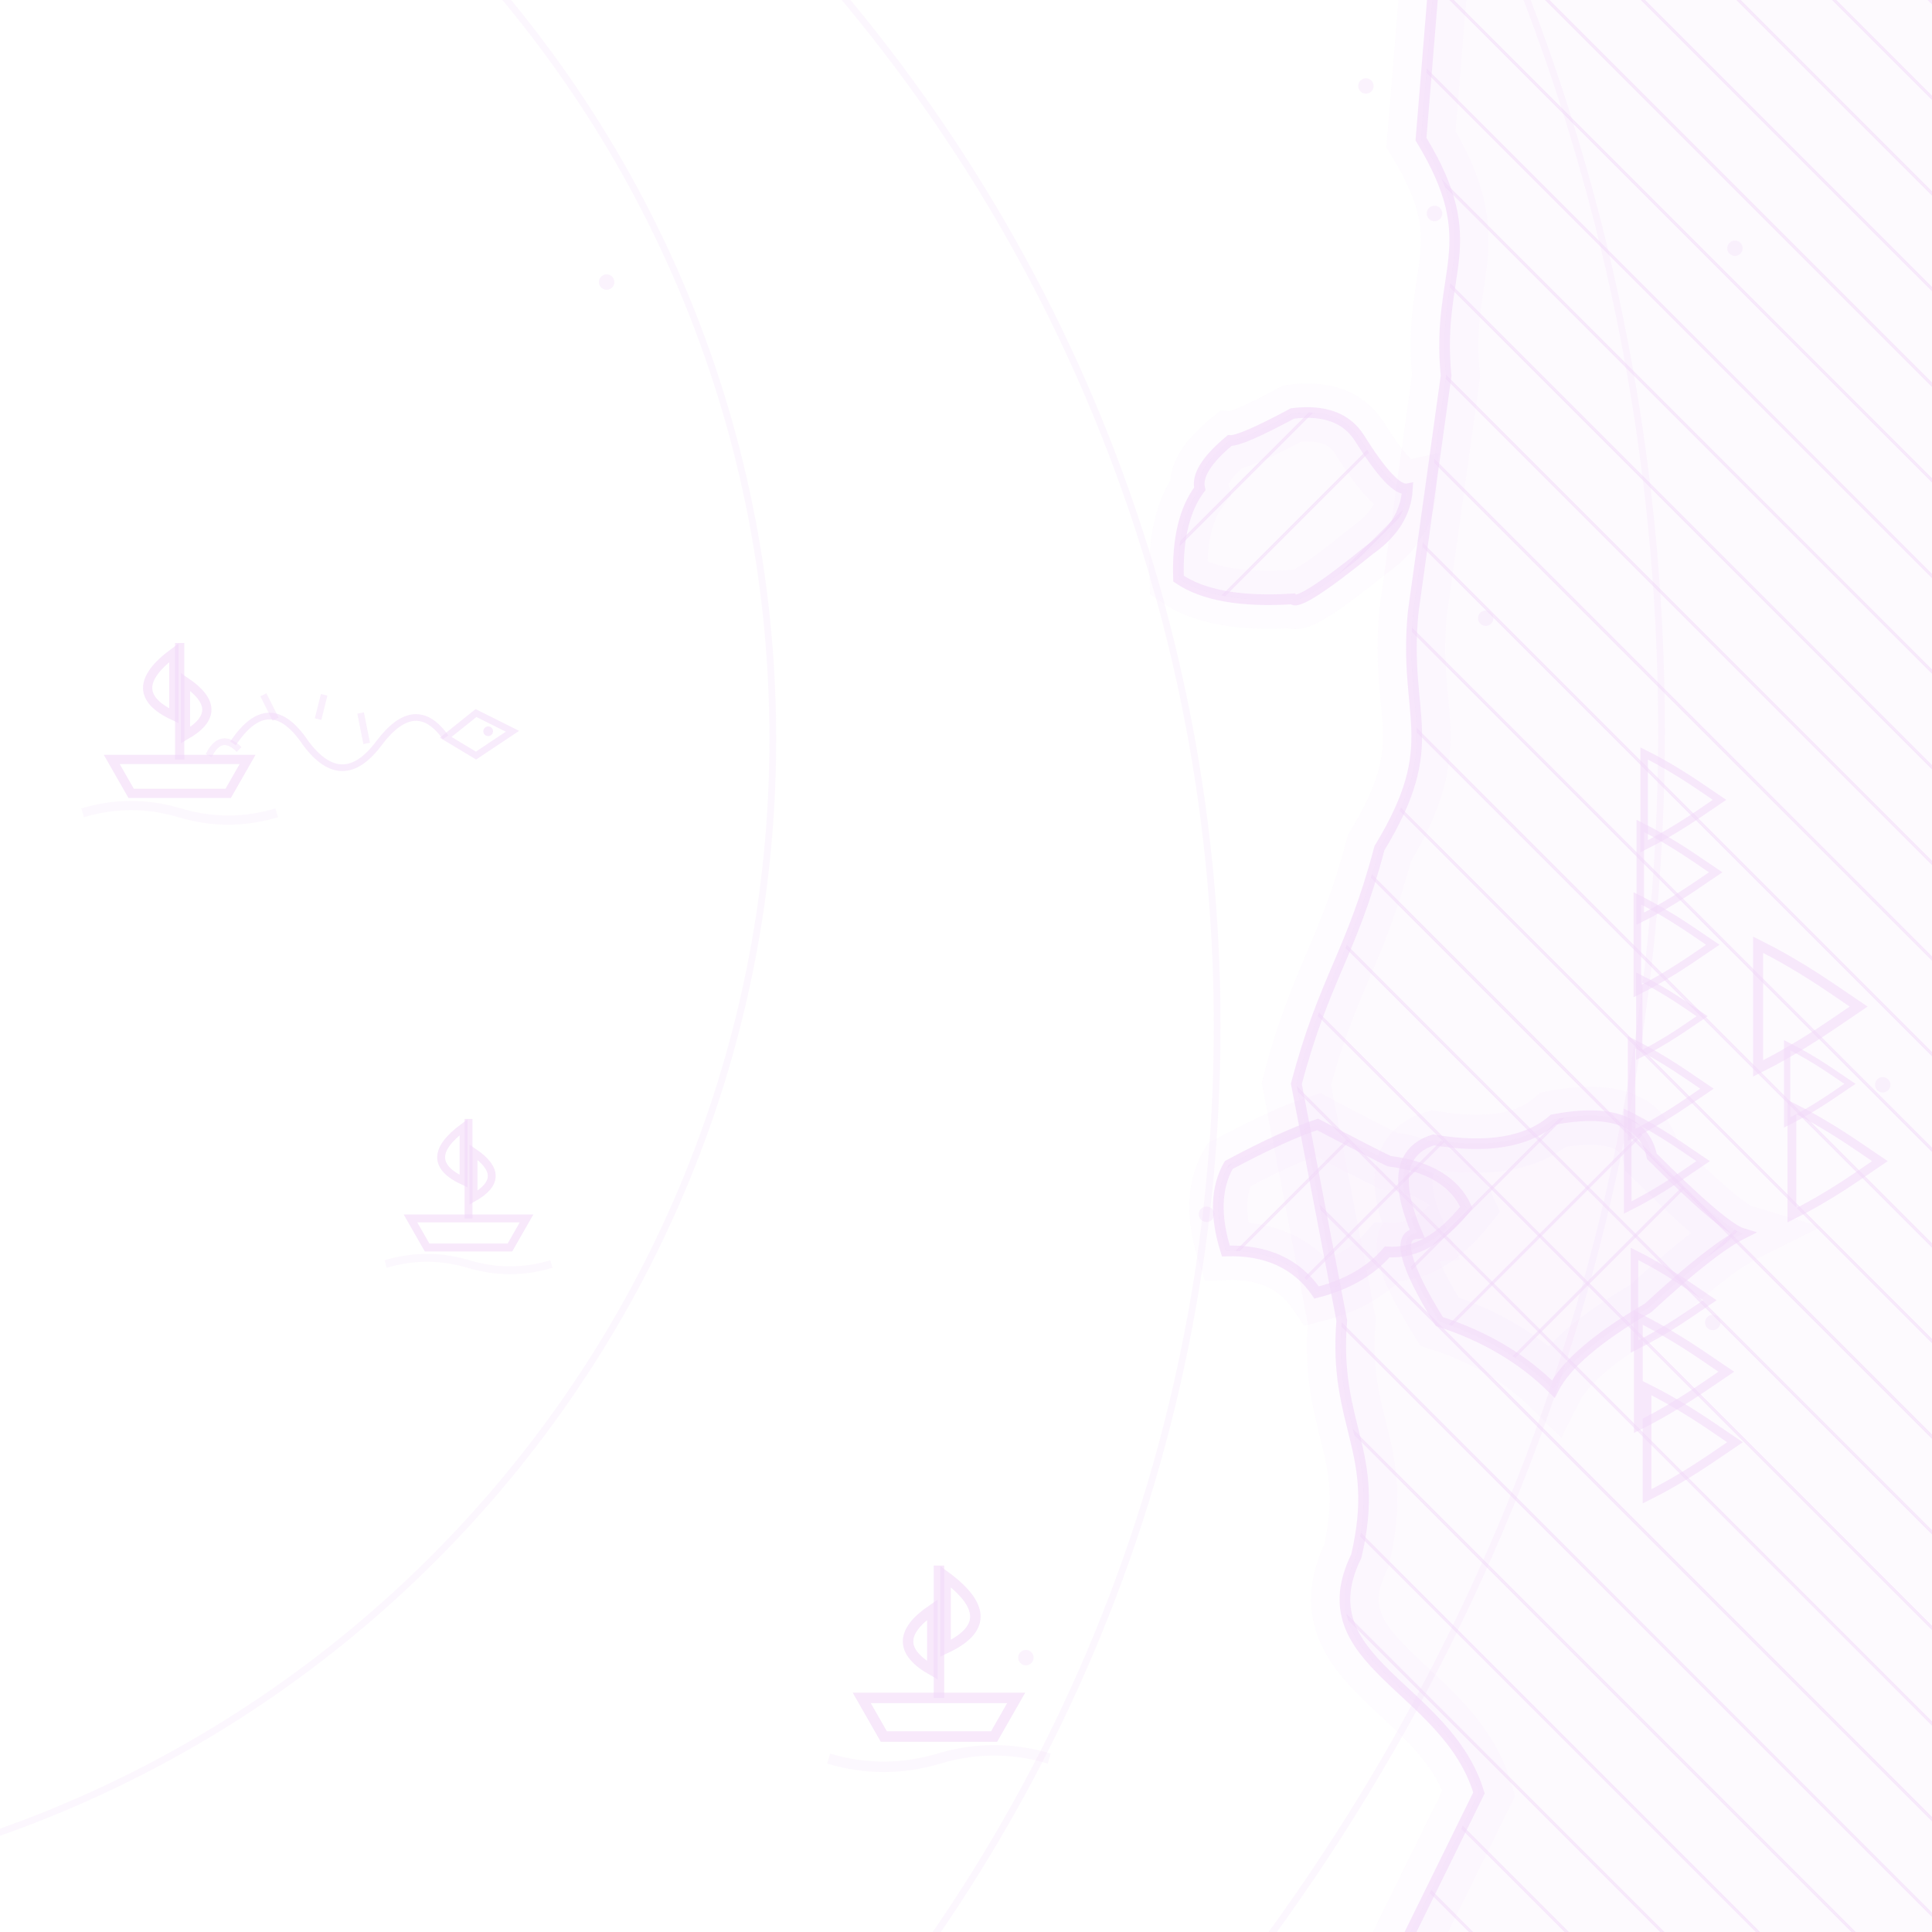
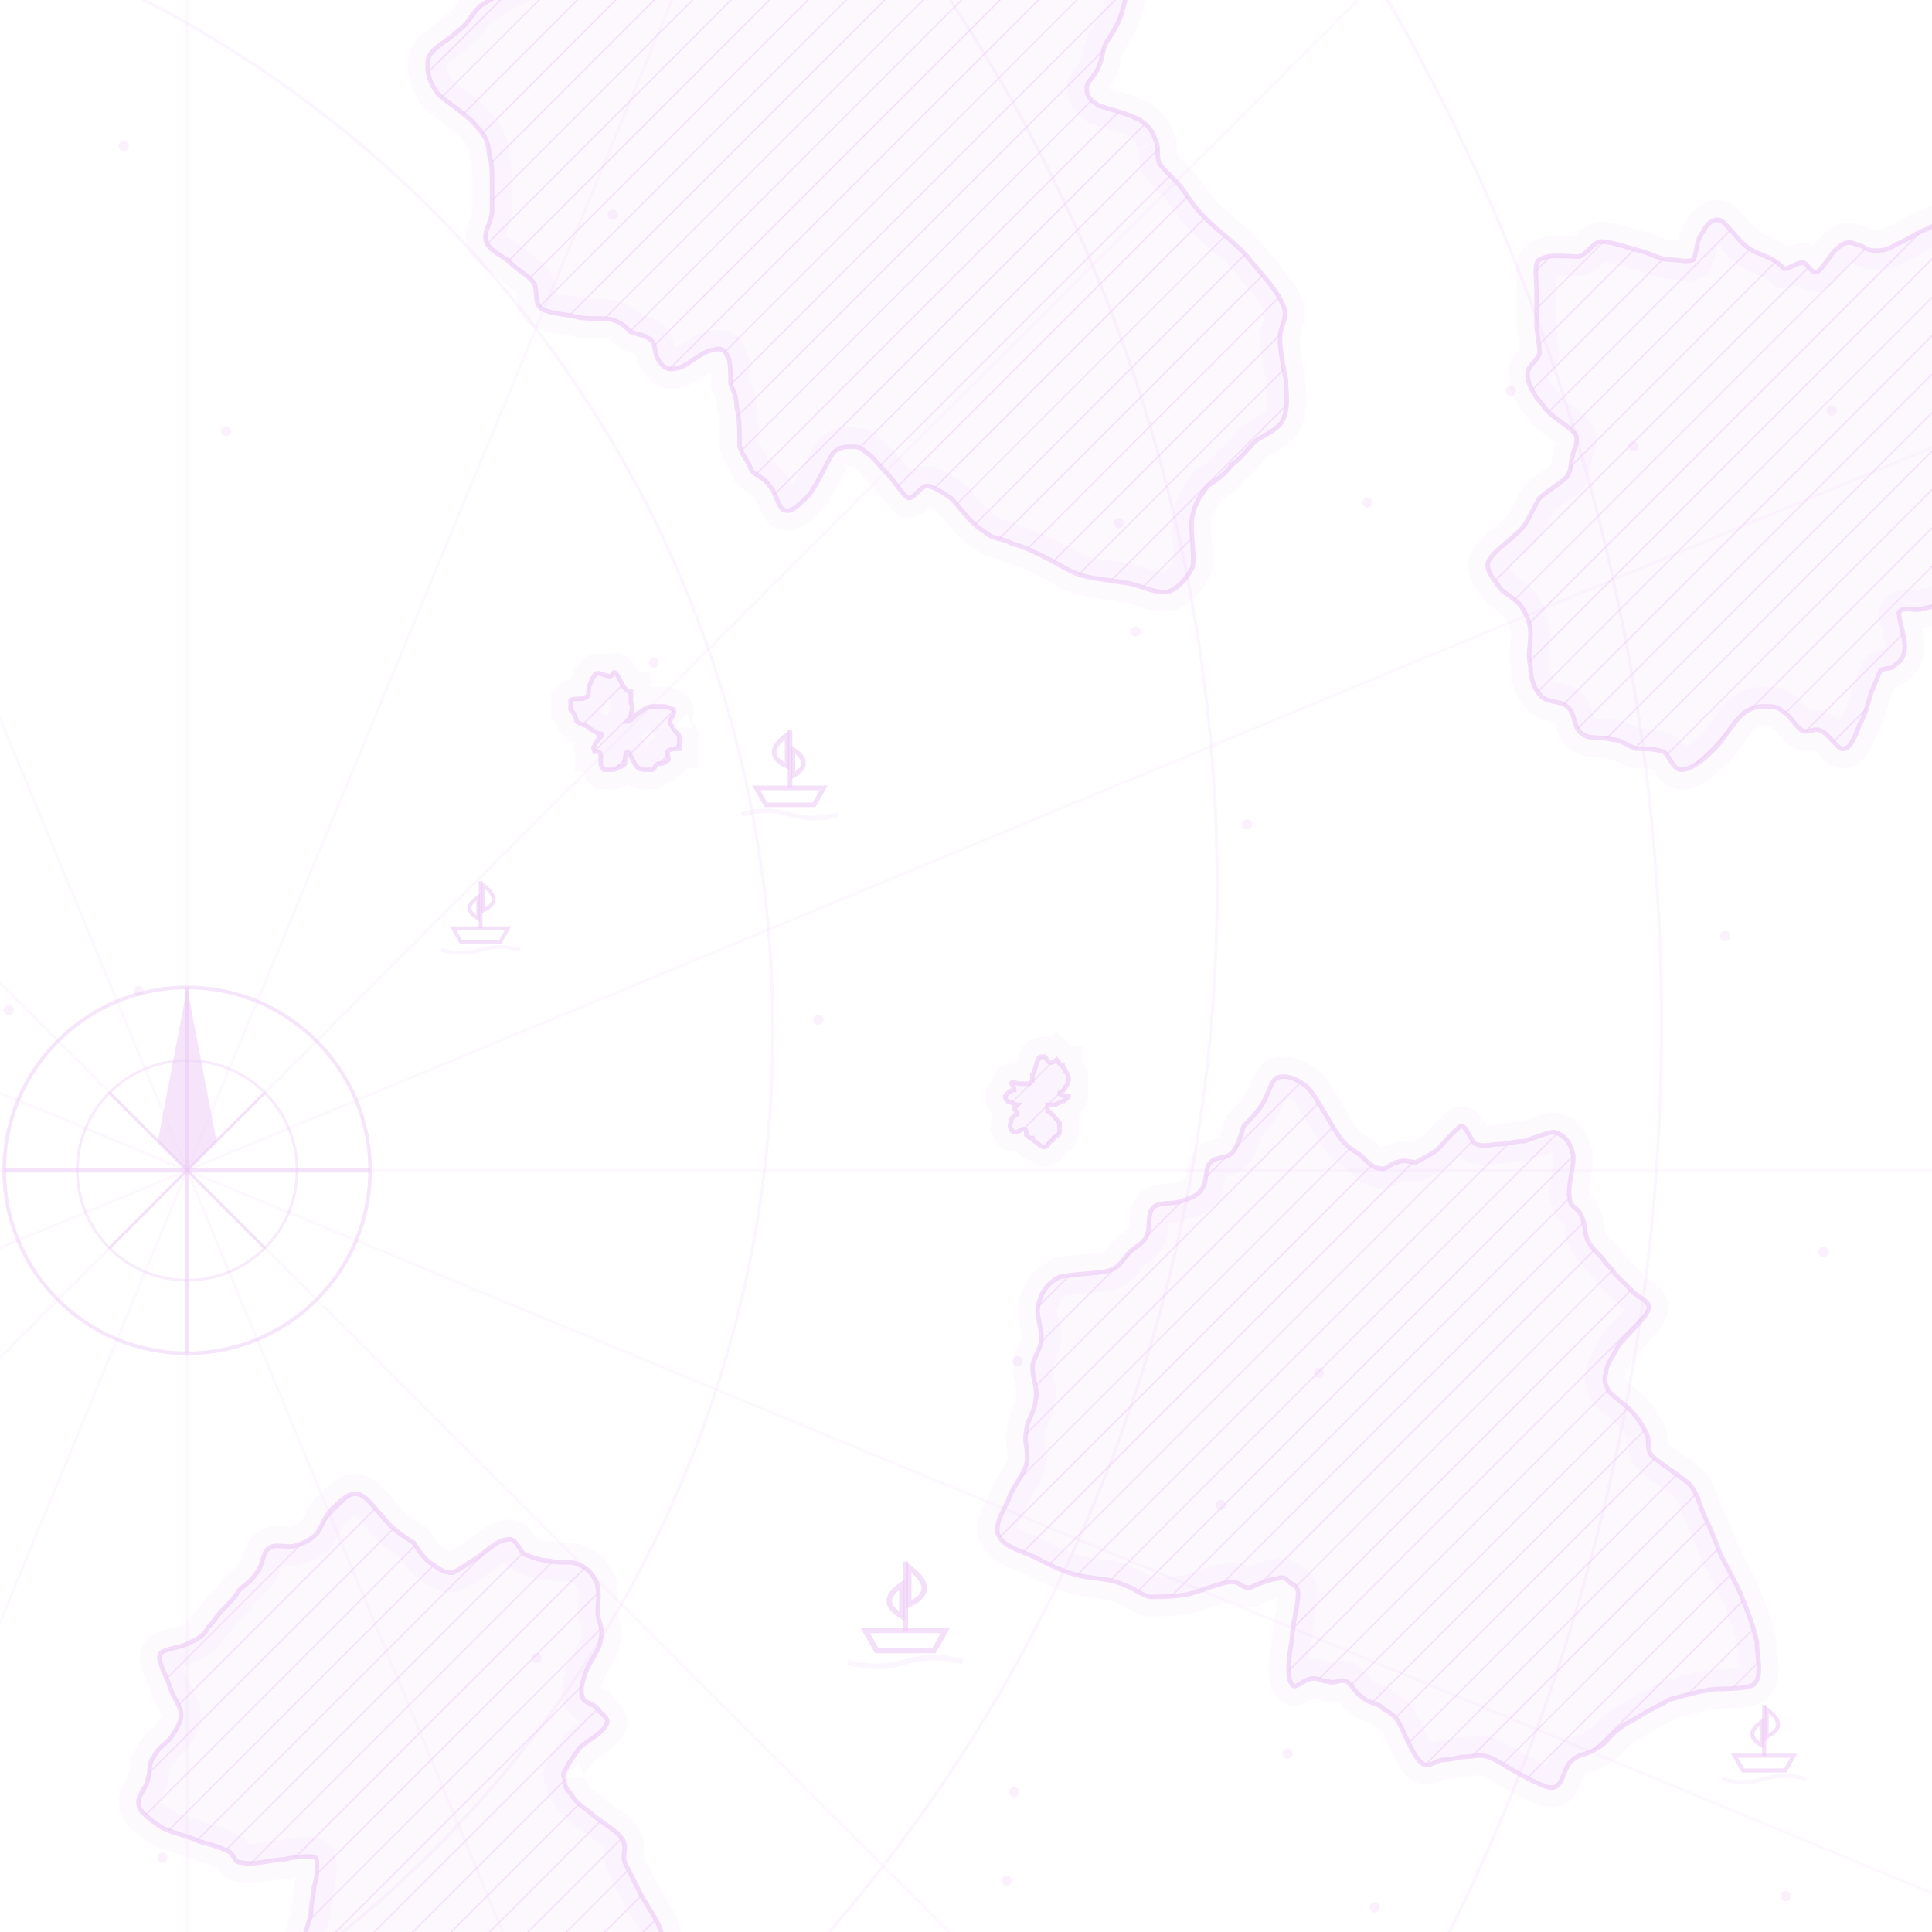
- <svg xmlns="http://www.w3.org/2000/svg" width="200" height="200" viewBox="0 0 200 200">
+ <svg xmlns="http://www.w3.org/2000/svg" width="640" height="640" viewBox="0 0 640 640">
  <defs>
-     <pattern id="h" width="7" height="7" patternUnits="userSpaceOnUse" patternTransform="rotate(45)">
-       <line x1="0" y1="0" x2="0" y2="7" stroke="#CB6CE6" stroke-opacity=".50" stroke-width=".65" />
+     <pattern id="h" width="9" height="9" patternUnits="userSpaceOnUse" patternTransform="rotate(45)">
+       <line x1="0" y1="0" x2="0" y2="9" stroke="#CB6CE6" stroke-opacity=".5" stroke-width=".9" />
    </pattern>
-     <g id="m" fill="none" stroke="#CB6CE6" stroke-opacity=".55" stroke-width="1.3">
-       <path d="M-8 5 C -5 -1 -2 -5 0 -8 C 2 -5 5 -1 8 5 Z" />
-     </g>
    <g id="s" fill="none" stroke="#CB6CE6" stroke-opacity=".58" stroke-width=".95">
      <path d="M-7 4 L7 4 L5 7.5 L-5 7.5 Z" />
      <path d="M0 4 L0 -8" />
      <path d="M0.6 -7 Q6 -3 0.6 -0.5 Z" />
      <path d="M-0.6 -4 Q-5 -1 -0.6 1.5 Z" />
      <path d="M-10 9.5 Q-5 11 0 9.5 Q5 8 10 9.5" stroke-opacity=".18" />
    </g>
-   </defs>
-   <g opacity="0.26">
-     <circle cx="-40" cy="76.5" r="120" fill="none" stroke="#CB6CE6" stroke-opacity=".20" stroke-width=".7" />
-     <circle cx="-40" cy="106.2" r="166" fill="none" stroke="#CB6CE6" stroke-opacity=".20" stroke-width=".7" />
-     <circle cx="-40" cy="75.7" r="212" fill="none" stroke="#CB6CE6" stroke-opacity=".20" stroke-width=".7" />
-     <circle cx="124.9" cy="125.7" r=".8" fill="#CB6CE6" fill-opacity=".30" />
-     <circle cx="179.6" cy="25.7" r=".8" fill="#CB6CE6" fill-opacity=".30" />
-     <circle cx="106.2" cy="171.6" r=".8" fill="#CB6CE6" fill-opacity=".30" />
-     <circle cx="141.4" cy="8.9" r=".8" fill="#CB6CE6" fill-opacity=".30" />
-     <circle cx="194.9" cy="112.3" r=".8" fill="#CB6CE6" fill-opacity=".30" />
-     <circle cx="177.3" cy="136.9" r=".8" fill="#CB6CE6" fill-opacity=".30" />
-     <circle cx="153.8" cy="64" r=".8" fill="#CB6CE6" fill-opacity=".30" />
-     <circle cx="148.5" cy="22.1" r=".8" fill="#CB6CE6" fill-opacity=".30" />
-     <circle cx="62.8" cy="29.2" r=".8" fill="#CB6CE6" fill-opacity=".30" />
-     <path d="M-10 -10 L210 -10 L210 58.9 L185.6 46.9 C174.6 50.2, 172.1 65, 161.1 59.6 C150.1 57, 147.7 62, 136.7 61.1 L112.2 65.8 C101.2 62.9, 98.8 60.1, 87.8 57.2 C76.8 50.5, 74.3 54.8, 63.3 53.7 L38.9 50.3 C27.9 51.4, 25.4 46.2, 14.4 52.9 L-10 50.9 Z" transform="rotate(90 100 100)" fill="none" stroke="#CB6CE6" stroke-opacity=".10" stroke-width="7" />
-     <path d="M180.4 127.7 Q177.2 129.3, 170.6 135.4 Q162.7 140, 160.8 143.8 Q156.1 139.1, 149 136.8 Q143.5 127.9, 146.7 127.7 Q143.2 119.6, 148.4 118 Q156.8 119.4, 160.8 115.9 Q169.8 114.2, 171 119.7 Q178.4 127.1, 180.4 127.7 Z" fill="none" stroke="#CB6CE6" stroke-opacity=".10" stroke-width="6" />
-     <path d="M145.7 50.6 Q145.5 54.3, 141.8 56.9 Q134.4 62.9, 133.8 62 Q125.8 62.5, 122 59.9 Q121.8 53.8, 124.2 50.6 Q123.7 48.6, 127.3 45.6 Q128.4 45.7, 133.8 42.8 Q138.7 42.2, 140.7 45.3 Q144.2 50.9, 145.7 50.6 Z" fill="none" stroke="#CB6CE6" stroke-opacity=".10" stroke-width="6" />
-     <path d="M151.8 125 Q147.9 129.9, 143.6 129.6 Q141 132.6, 136.3 133.8 Q133.2 129.3, 126.9 129.5 Q125.2 124.1, 127.2 120.6 Q133 117.5, 136.4 116.4 Q142.3 119.5, 143.8 120.2 Q150 121, 151.8 125 Z" fill="none" stroke="#CB6CE6" stroke-opacity=".10" stroke-width="6" />
-     <path d="M-10 -10 L210 -10 L210 58.9 L185.6 46.9 C174.6 50.2, 172.1 65, 161.1 59.6 C150.1 57, 147.7 62, 136.7 61.1 L112.2 65.8 C101.2 62.9, 98.8 60.1, 87.8 57.2 C76.8 50.5, 74.3 54.8, 63.3 53.7 L38.9 50.3 C27.9 51.4, 25.4 46.2, 14.4 52.9 L-10 50.9 Z" transform="rotate(90 100 100)" fill="#CB6CE6" fill-opacity=".13" />
-     <path d="M180.4 127.7 Q177.2 129.3, 170.6 135.4 Q162.7 140, 160.8 143.8 Q156.1 139.1, 149 136.8 Q143.5 127.9, 146.7 127.7 Q143.2 119.6, 148.4 118 Q156.8 119.4, 160.8 115.9 Q169.8 114.2, 171 119.7 Q178.4 127.1, 180.4 127.7 Z" fill="#CB6CE6" fill-opacity=".13" />
-     <path d="M145.7 50.6 Q145.5 54.3, 141.8 56.9 Q134.4 62.9, 133.8 62 Q125.8 62.5, 122 59.9 Q121.8 53.8, 124.2 50.6 Q123.7 48.6, 127.3 45.6 Q128.4 45.7, 133.8 42.8 Q138.7 42.2, 140.7 45.3 Q144.2 50.9, 145.7 50.6 Z" fill="#CB6CE6" fill-opacity=".13" />
-     <path d="M151.8 125 Q147.9 129.9, 143.6 129.6 Q141 132.6, 136.3 133.8 Q133.2 129.3, 126.9 129.5 Q125.2 124.1, 127.2 120.6 Q133 117.5, 136.4 116.4 Q142.3 119.5, 143.8 120.2 Q150 121, 151.8 125 Z" fill="#CB6CE6" fill-opacity=".13" />
-     <path d="M-10 -10 L210 -10 L210 58.9 L185.6 46.9 C174.6 50.2, 172.1 65, 161.1 59.6 C150.1 57, 147.7 62, 136.7 61.1 L112.2 65.8 C101.2 62.9, 98.8 60.1, 87.8 57.2 C76.8 50.5, 74.3 54.8, 63.3 53.7 L38.9 50.3 C27.9 51.4, 25.4 46.2, 14.4 52.9 L-10 50.9 Z" transform="rotate(90 100 100)" fill="url(#h)" stroke="#CB6CE6" stroke-opacity=".62" stroke-width="1.1" />
-     <path d="M180.4 127.7 Q177.2 129.3, 170.6 135.4 Q162.7 140, 160.8 143.8 Q156.1 139.1, 149 136.8 Q143.5 127.9, 146.7 127.7 Q143.2 119.6, 148.4 118 Q156.8 119.4, 160.8 115.9 Q169.8 114.2, 171 119.7 Q178.4 127.1, 180.4 127.7 Z" fill="url(#h)" stroke="#CB6CE6" stroke-opacity=".62" stroke-width="1.1" />
-     <path d="M145.7 50.6 Q145.5 54.3, 141.8 56.9 Q134.4 62.9, 133.8 62 Q125.8 62.5, 122 59.9 Q121.8 53.8, 124.2 50.6 Q123.7 48.6, 127.3 45.6 Q128.4 45.7, 133.8 42.8 Q138.7 42.2, 140.7 45.3 Q144.2 50.9, 145.7 50.6 Z" fill="url(#h)" stroke="#CB6CE6" stroke-opacity=".62" stroke-width="1.1" />
-     <path d="M151.8 125 Q147.9 129.9, 143.6 129.6 Q141 132.6, 136.3 133.8 Q133.2 129.3, 126.9 129.5 Q125.2 124.1, 127.2 120.6 Q133 117.5, 136.4 116.4 Q142.3 119.5, 143.8 120.2 Q150 121, 151.8 125 Z" fill="url(#h)" stroke="#CB6CE6" stroke-opacity=".62" stroke-width="1.1" />
-     <use href="#m" transform="rotate(90 100 100) translate(82.8 26.8) scale(0.6)" />
-     <use href="#m" transform="rotate(90 100 100) translate(90.3 27.2) scale(0.6)" />
-     <use href="#m" transform="rotate(90 100 100) translate(97.8 27.5) scale(0.6)" />
-     <use href="#m" transform="rotate(90 100 100) translate(105.2 27.8) scale(0.5)" />
-     <use href="#m" transform="rotate(90 100 100) translate(112.7 28.1) scale(0.6)" />
-     <use href="#m" transform="rotate(90 100 100) translate(120.2 28.5) scale(0.6)" />
-     <use href="#m" transform="rotate(90 100 100) translate(134.6 27.8) scale(0.6)" />
-     <use href="#m" transform="rotate(90 100 100) translate(142 26.9) scale(0.7)" />
-     <use href="#m" transform="rotate(90 100 100) translate(149.3 26) scale(0.7)" />
-     <use href="#m" transform="rotate(90 100 100) translate(104.2 14) scale(0.8)" />
-     <use href="#m" transform="rotate(90 100 100) translate(112.2 12.5) scale(0.5)" />
-     <use href="#m" transform="rotate(90 100 100) translate(120.2 11) scale(0.7)" />
-     <use href="#s" transform="translate(18.6 74.6) scale(-1.004418 1.004418)" />
-     <use href="#s" transform="translate(97.2 171.2) scale(1.141886 1.141886)" />
-     <use href="#s" transform="translate(48.5 122.7) scale(-0.8582135 0.8582135)" />
-     <g transform="translate(36.7 75.7) scale(0.6288971 0.6288971)" fill="none" stroke="#CB6CE6" stroke-opacity=".5" stroke-width="1.1">
+     <g id="w" fill="none" stroke="#CB6CE6" stroke-opacity=".5" stroke-width="1.1">
      <path d="M-20 2 Q-14 -7 -8 2 Q-2 10 4 2 Q10 -6 15 1" />
      <path d="M15 1 L20 -3 L26 0 L20 4 Z" />
      <path d="M-13 -2 l-2 -4 M-6 -2 l1 -4 M2 2 l-1 -5" stroke-opacity=".4" />
      <path d="M-24 4 Q-22 0 -19 3" stroke-opacity=".4" />
-       <circle cx="22" cy="0" r=".8" fill="#CB6CE6" fill-opacity=".5" stroke="none" />
    </g>
+     <path id="L0" d="M383 47 C384 49 383 51 384 54 C386 57 389 59 392 63 C394 66 396 69 400 73 C403 76 410 81 414 86 C418 91 423 96 425 101 C427 105 424 108 424 112 C424 116 425 121 426 126 C426 130 427 135 425 139 C424 142 419 144 416 146 C413 149 411 152 408 154 C406 157 403 159 400 161 C398 164 396 166 395 171 C394 175 396 184 395 188 C393 192 390 195 387 196 C383 197 376 193 372 193 C367 192 364 192 360 191 C355 190 351 187 347 185 C343 183 339 181 335 180 C332 178 329 179 326 176 C322 174 318 168 315 165 C312 163 309 161 307 161 C305 161 303 165 301 165 C299 164 296 159 294 157 C291 154 289 151 287 150 C285 148 284 148 282 148 C280 148 278 148 276 150 C274 153 271 160 268 164 C265 167 262 170 260 169 C258 169 257 163 255 161 C253 158 251 158 249 156 C248 153 246 151 245 148 C245 144 245 138 244 135 C244 131 243 130 242 127 C242 124 242 119 241 118 C240 116 239 115 236 116 C233 116 227 122 224 122 C221 123 219 121 218 119 C217 118 217 114 216 113 C214 111 212 111 209 110 C207 108 206 107 203 106 C200 105 195 106 191 105 C187 104 182 104 179 102 C177 100 178 96 177 94 C175 91 172 90 169 87 C167 85 162 83 161 80 C160 77 163 73 163 70 C163 67 163 64 163 60 C163 57 163 54 162 51 C162 48 161 45 158 42 C155 38 148 34 145 31 C142 27 141 23 142 19 C143 16 149 13 152 10 C155 8 156 5 159 2 C162 0 166 -2 169 -4 C173 -6 177 -7 180 -9 C183 -10 184 -13 187 -14 C191 -15 196 -15 199 -16 C201 -17 202 -19 203 -22 C203 -25 200 -31 201 -34 C201 -37 204 -37 206 -39 C208 -41 211 -41 213 -43 C214 -45 214 -49 215 -52 C216 -55 217 -58 217 -63 C217 -68 215 -77 215 -83 C215 -89 216 -96 218 -99 C219 -102 224 -100 227 -102 C229 -103 232 -106 234 -107 C237 -109 240 -110 243 -110 C247 -109 251 -105 254 -103 C258 -101 261 -101 264 -99 C267 -97 270 -94 272 -93 C275 -92 278 -91 280 -93 C283 -95 285 -103 288 -104 C291 -106 294 -104 296 -102 C299 -100 301 -94 303 -90 C306 -87 308 -86 310 -83 C312 -81 313 -77 315 -74 C317 -72 319 -71 321 -70 C323 -68 326 -69 327 -66 C329 -63 329 -57 330 -54 C331 -51 332 -49 334 -48 C336 -47 339 -49 341 -47 C342 -45 341 -39 342 -36 C342 -33 342 -30 343 -27 C344 -25 345 -23 346 -22 C348 -21 349 -20 352 -20 C355 -20 363 -24 366 -24 C370 -25 374 -24 375 -22 C376 -19 373 -14 373 -11 C373 -8 374 -6 373 -3 C373 0 372 3 371 6 C370 9 367 13 366 15 C365 18 365 20 364 22 C363 25 360 27 360 29 C360 32 361 33 364 35 C367 36 375 38 378 40 C381 42 382 44 383 47" />
+     <path id="L1" d="M187 589 C187 591 187 592 189 594 C190 596 192 598 195 600 C198 603 204 606 206 609 C208 612 206 614 207 617 C208 619 210 623 212 627 C214 631 218 636 219 640 C220 644 221 649 220 652 C218 654 213 654 210 656 C207 657 205 660 202 661 C199 662 195 662 192 663 C190 664 187 665 185 667 C184 670 183 675 181 678 C180 682 178 688 176 689 C173 691 168 688 165 688 C162 687 159 688 155 688 C152 689 149 690 146 690 C143 690 140 689 137 688 C134 686 131 682 128 681 C126 679 123 679 121 676 C118 673 117 667 116 664 C114 660 113 658 111 656 C109 654 106 655 104 654 C102 653 100 653 100 649 C99 646 102 638 103 634 C103 630 104 628 104 625 C105 622 105 620 105 618 C105 616 105 615 103 615 C101 615 98 615 94 616 C90 616 84 618 80 617 C77 617 78 614 75 613 C73 612 70 611 66 610 C62 608 56 607 53 605 C50 603 46 600 46 598 C45 595 49 592 49 589 C50 587 49 584 51 582 C52 579 56 577 57 575 C59 572 60 570 60 568 C60 565 57 562 56 558 C55 555 52 550 53 548 C54 546 60 546 63 544 C66 543 68 541 69 539 C71 537 72 535 74 533 C76 531 78 529 79 527 C81 525 83 524 85 521 C87 519 87 514 89 513 C91 511 95 513 98 512 C101 511 103 510 105 508 C107 505 108 501 111 499 C113 497 116 494 119 495 C122 496 126 502 129 505 C132 508 134 509 137 511 C139 514 141 517 143 518 C146 520 147 521 150 521 C152 520 155 518 158 516 C161 514 165 510 168 510 C171 509 172 514 174 515 C177 516 179 517 182 517 C185 518 189 517 191 518 C194 519 196 521 197 523 C199 526 198 531 198 534 C198 537 200 539 199 543 C199 546 195 551 194 554 C193 557 192 560 193 562 C193 564 196 564 198 566 C199 568 202 569 201 571 C200 574 194 577 192 579 C190 582 189 583 188 585 C187 587 186 588 187 589" />
+     <path id="L2" d="M545 474 C547 477 545 479 547 482 C550 485 557 489 560 492 C563 496 563 499 565 503 C567 507 568 510 570 515 C572 519 575 524 577 529 C579 534 581 539 582 544 C582 549 584 555 581 558 C578 560 569 559 565 560 C560 561 557 562 553 563 C550 565 547 566 544 568 C541 570 538 571 536 573 C533 575 532 578 529 579 C527 581 523 581 521 583 C518 585 518 591 515 592 C513 593 508 590 504 588 C500 586 496 583 493 582 C490 581 488 582 485 582 C483 582 481 583 478 583 C476 583 473 586 471 584 C468 582 465 573 463 570 C461 567 459 567 457 565 C455 564 453 564 451 562 C449 561 448 558 446 557 C444 556 442 558 440 557 C438 557 437 556 435 556 C432 556 429 560 428 558 C426 556 427 548 428 543 C428 538 430 532 430 528 C430 525 428 525 427 524 C426 523 425 522 423 523 C421 523 416 525 414 526 C411 526 411 524 408 524 C405 524 398 527 394 528 C389 529 384 529 381 529 C377 528 376 526 372 525 C369 523 362 523 358 522 C353 521 349 519 345 517 C340 514 333 513 331 509 C329 506 332 501 334 497 C335 493 339 489 340 485 C341 481 339 478 340 474 C340 471 343 467 343 464 C344 460 342 457 342 453 C342 450 345 447 345 443 C345 440 343 435 344 432 C345 428 347 425 351 423 C355 422 363 422 367 421 C371 420 372 417 374 415 C376 413 379 412 380 409 C381 407 380 402 382 400 C384 398 388 399 391 398 C394 397 397 396 398 394 C400 392 399 387 401 385 C403 383 406 384 408 382 C410 380 411 376 412 373 C414 371 416 369 418 366 C420 363 421 358 423 357 C426 356 429 357 433 360 C436 363 441 373 444 377 C447 381 449 381 451 383 C453 385 455 387 457 387 C459 388 461 385 463 385 C465 384 467 385 469 385 C471 384 473 383 476 381 C478 379 482 374 484 373 C486 373 487 378 489 379 C492 380 494 379 497 379 C499 379 502 378 505 378 C508 377 513 375 515 375 C518 376 520 378 521 382 C522 385 519 393 520 397 C520 400 523 400 524 403 C525 405 525 409 526 411 C527 413 529 415 531 417 C532 419 534 420 535 422 C537 424 539 426 541 428 C543 430 547 431 546 434 C545 437 538 443 536 446 C534 450 532 452 532 455 C531 457 532 459 533 461 C535 463 538 465 540 467 C542 469 544 472 545 474" />
+     <path id="L3" d="M721 158 C719 161 721 165 719 169 C718 172 713 175 709 178 C705 180 701 183 697 185 C694 187 691 189 689 192 C687 194 688 198 687 200 C686 203 685 206 681 206 C677 207 668 205 663 204 C658 204 656 204 652 204 C648 203 643 201 641 201 C638 201 637 202 635 202 C633 202 630 201 629 203 C629 205 631 211 631 214 C631 217 630 219 628 220 C627 222 625 221 623 222 C622 224 621 227 620 229 C619 232 618 237 616 240 C615 243 613 248 611 248 C609 249 606 243 603 242 C601 241 599 243 597 242 C595 241 593 237 591 236 C589 234 587 234 585 234 C583 234 581 234 578 236 C575 238 571 245 568 248 C564 252 560 255 557 255 C554 255 553 250 551 249 C548 248 545 248 542 248 C539 247 537 245 534 245 C531 244 526 245 524 243 C521 241 522 236 519 234 C517 232 512 233 510 230 C508 228 507 224 507 221 C506 217 507 213 507 210 C507 207 506 204 504 201 C503 199 499 197 497 195 C495 192 492 189 493 186 C495 182 502 178 505 174 C507 171 508 168 510 165 C512 163 517 160 519 158 C521 155 520 153 521 151 C521 149 523 147 522 144 C520 141 513 138 511 134 C508 131 506 127 506 124 C506 121 509 120 510 117 C510 114 509 110 509 107 C509 103 509 100 509 96 C509 92 508 87 510 86 C513 84 519 85 523 85 C526 84 527 81 530 80 C534 80 539 82 543 83 C547 84 550 86 553 86 C556 86 559 87 561 86 C562 84 562 79 564 77 C565 75 567 72 570 73 C572 74 576 80 579 82 C582 84 583 84 585 85 C588 86 590 88 591 89 C593 89 595 87 597 87 C599 87 600 91 602 90 C604 89 607 83 609 82 C611 80 613 80 615 81 C617 81 618 83 621 83 C623 83 625 83 628 81 C631 80 635 77 638 76 C642 74 646 72 648 74 C650 75 649 82 650 85 C651 88 654 88 655 90 C656 93 655 97 656 99 C657 101 660 102 662 103 C664 105 665 106 670 107 C674 107 683 105 688 105 C693 105 699 106 702 108 C705 110 704 115 706 117 C708 120 712 123 714 126 C717 129 719 132 721 135 C723 139 727 142 727 146 C727 150 722 154 721 158" />
+     <path id="L4" d="M223 241 C223 242 225 243 225 244 C225 245 225 247 225 248 C224 248 222 248 221 249 C221 250 222 252 221 252 C220 253 219 253 218 253 C217 253 217 255 216 255 C215 255 214 255 214 255 C213 255 212 255 211 254 C210 253 209 250 208 249 C207 249 207 252 207 253 C206 254 206 254 205 254 C204 255 203 255 203 255 C202 255 201 255 200 255 C200 255 199 254 199 253 C199 252 199 250 199 250 C199 249 198 249 197 249 C197 248 196 248 197 247 C197 246 199 244 199 244 C200 243 199 243 198 243 C197 242 196 242 195 241 C194 240 192 240 191 239 C191 238 190 236 189 235 C189 234 189 232 189 232 C190 231 193 232 194 231 C195 231 195 229 195 228 C195 227 196 226 196 225 C197 224 197 223 198 223 C199 223 201 224 202 224 C203 224 203 222 204 223 C205 224 206 227 207 228 C208 229 208 229 209 229 C209 230 209 231 209 233 C210 234 209 236 209 237 C209 238 208 239 208 239 C209 239 211 236 212 236 C213 235 215 234 216 234 C217 234 219 234 220 234 C221 234 223 235 223 235 C224 236 222 238 222 239 C222 240 222 240 223 241" />
+     <path id="L5" d="M352 365 C351 365 350 366 349 366 C349 366 347 366 347 366 C347 366 347 366 347 367 C347 367 347 367 347 368 C348 368 350 371 351 372 C351 373 351 374 351 375 C351 376 350 376 349 377 C349 377 349 378 348 378 C347 379 347 380 346 380 C345 380 344 379 344 379 C343 378 342 378 342 377 C341 377 341 377 340 376 C340 375 340 374 339 374 C339 374 337 375 337 375 C336 375 335 375 335 374 C334 373 335 372 335 371 C335 370 337 369 337 369 C337 368 336 368 336 367 C336 367 337 366 337 366 C336 366 335 365 334 365 C333 364 333 364 333 363 C333 363 334 362 334 362 C335 361 336 361 336 361 C336 360 335 359 335 359 C335 358 337 359 338 359 C338 359 339 359 339 359 C340 359 340 359 341 359 C341 359 341 359 342 358 C342 358 342 357 342 356 C343 355 343 352 344 351 C344 350 345 350 346 350 C347 351 347 352 348 352 C349 352 350 351 350 351 C351 352 351 353 352 353 C352 354 353 354 353 355 C354 356 354 357 354 357 C354 358 354 359 353 360 C353 361 351 362 351 362 C351 363 353 363 354 363 C354 364 353 364 352 365" />
+   </defs>
+   <g opacity="0.36">
+     <circle cx="-128" cy="341.5" r="384" fill="none" stroke="#CB6CE6" stroke-opacity=".18" stroke-width="1" />
+     <circle cx="-128" cy="293.6" r="531.2" fill="none" stroke="#CB6CE6" stroke-opacity=".18" stroke-width="1" />
+     <circle cx="-128" cy="339.1" r="678.4" fill="none" stroke="#CB6CE6" stroke-opacity=".18" stroke-width="1" />
+     <g stroke="#CB6CE6" stroke-opacity=".13" stroke-width=".9">
+       <line x1="62" y1="387.7" x2="1022" y2="387.7" />
+       <line x1="62" y1="387.7" x2="949" y2="755.1" />
+       <line x1="62" y1="387.7" x2="740.9" y2="1066.5" />
+       <line x1="62" y1="387.7" x2="429.4" y2="1274.6" />
+       <line x1="62" y1="387.7" x2="62" y2="1347.7" />
+       <line x1="62" y1="387.7" x2="-305.3" y2="1274.6" />
+       <line x1="62" y1="387.7" x2="-616.8" y2="1066.5" />
+       <line x1="62" y1="387.7" x2="-824.9" y2="755.1" />
+       <line x1="62" y1="387.7" x2="-898" y2="387.7" />
+       <line x1="62" y1="387.7" x2="-824.9" y2="20.3" />
+       <line x1="62" y1="387.7" x2="-616.8" y2="-291.1" />
+       <line x1="62" y1="387.7" x2="-305.3" y2="-499.2" />
+       <line x1="62" y1="387.7" x2="62" y2="-572.3" />
+       <line x1="62" y1="387.7" x2="429.4" y2="-499.2" />
+       <line x1="62" y1="387.7" x2="740.9" y2="-291.1" />
+       <line x1="62" y1="387.7" x2="949" y2="20.3" />
+     </g>
+     <circle cx="336" cy="593.7" r="1.7" fill="#CB6CE6" fill-opacity=".26" />
+     <circle cx="500.5" cy="129.5" r="1.7" fill="#CB6CE6" fill-opacity=".26" />
+     <circle cx="203" cy="71.1" r="1.7" fill="#CB6CE6" fill-opacity=".26" />
+     <circle cx="45.9" cy="328.3" r="1.7" fill="#CB6CE6" fill-opacity=".26" />
+     <circle cx="216.6" cy="219.5" r="1.7" fill="#CB6CE6" fill-opacity=".26" />
+     <circle cx="606.8" cy="136" r="1.7" fill="#CB6CE6" fill-opacity=".26" />
+     <circle cx="177.7" cy="549.2" r="1.7" fill="#CB6CE6" fill-opacity=".26" />
+     <circle cx="376.2" cy="209.2" r="1.7" fill="#CB6CE6" fill-opacity=".26" />
+     <circle cx="370.6" cy="173.3" r="1.7" fill="#CB6CE6" fill-opacity=".26" />
+     <circle cx="426.5" cy="580.9" r="1.7" fill="#CB6CE6" fill-opacity=".26" />
+     <circle cx="604" cy="414.7" r="1.7" fill="#CB6CE6" fill-opacity=".26" />
+     <circle cx="41" cy="48.3" r="1.7" fill="#CB6CE6" fill-opacity=".26" />
+     <circle cx="74.9" cy="142.8" r="1.7" fill="#CB6CE6" fill-opacity=".26" />
+     <circle cx="436.9" cy="454.8" r="1.7" fill="#CB6CE6" fill-opacity=".26" />
+     <circle cx="541.1" cy="147.8" r="1.7" fill="#CB6CE6" fill-opacity=".26" />
+     <circle cx="271.1" cy="337.8" r="1.7" fill="#CB6CE6" fill-opacity=".26" />
+     <circle cx="53.8" cy="615.4" r="1.7" fill="#CB6CE6" fill-opacity=".26" />
+     <circle cx="455.4" cy="631.8" r="1.7" fill="#CB6CE6" fill-opacity=".26" />
+     <circle cx="333.5" cy="623" r="1.7" fill="#CB6CE6" fill-opacity=".26" />
+     <circle cx="337.1" cy="450.9" r="1.7" fill="#CB6CE6" fill-opacity=".26" />
+     <circle cx="571.5" cy="310.1" r="1.7" fill="#CB6CE6" fill-opacity=".26" />
+     <circle cx="2.9" cy="334.6" r="1.7" fill="#CB6CE6" fill-opacity=".26" />
+     <circle cx="413.1" cy="273.1" r="1.7" fill="#CB6CE6" fill-opacity=".26" />
+     <circle cx="404.4" cy="498.6" r="1.7" fill="#CB6CE6" fill-opacity=".26" />
+     <circle cx="591.5" cy="628.1" r="1.7" fill="#CB6CE6" fill-opacity=".26" />
+     <circle cx="453" cy="166.5" r="1.7" fill="#CB6CE6" fill-opacity=".26" />
+     <use href="#L0" fill="none" stroke="#CB6CE6" stroke-opacity=".10" stroke-width="13" />
+     <use href="#L1" fill="none" stroke="#CB6CE6" stroke-opacity=".10" stroke-width="13" />
+     <use href="#L2" fill="none" stroke="#CB6CE6" stroke-opacity=".10" stroke-width="13" />
+     <use href="#L3" fill="none" stroke="#CB6CE6" stroke-opacity=".10" stroke-width="13" />
+     <use href="#L4" fill="none" stroke="#CB6CE6" stroke-opacity=".10" stroke-width="13" />
+     <use href="#L5" fill="none" stroke="#CB6CE6" stroke-opacity=".10" stroke-width="13" />
+     <use href="#L0" fill="#CB6CE6" fill-opacity=".13" />
+     <use href="#L1" fill="#CB6CE6" fill-opacity=".13" />
+     <use href="#L2" fill="#CB6CE6" fill-opacity=".13" />
+     <use href="#L3" fill="#CB6CE6" fill-opacity=".13" />
+     <use href="#L4" fill="#CB6CE6" fill-opacity=".13" />
+     <use href="#L5" fill="#CB6CE6" fill-opacity=".13" />
+     <use href="#L0" fill="url(#h)" stroke="#CB6CE6" stroke-opacity=".62" stroke-width="1.5" />
+     <use href="#L1" fill="url(#h)" stroke="#CB6CE6" stroke-opacity=".62" stroke-width="1.5" />
+     <use href="#L2" fill="url(#h)" stroke="#CB6CE6" stroke-opacity=".62" stroke-width="1.5" />
+     <use href="#L3" fill="url(#h)" stroke="#CB6CE6" stroke-opacity=".62" stroke-width="1.5" />
+     <use href="#L4" fill="url(#h)" stroke="#CB6CE6" stroke-opacity=".62" stroke-width="1.5" />
+     <use href="#L5" fill="url(#h)" stroke="#CB6CE6" stroke-opacity=".62" stroke-width="1.5" />
+     <g transform="translate(62 387.7)">
+       <circle r="60.6" fill="none" stroke="#CB6CE6" stroke-opacity=".48" stroke-width="1.2" />
+       <circle r="36.4" fill="none" stroke="#CB6CE6" stroke-opacity=".38" stroke-width=".9" />
+       <line x1="0" y1="0" x2="0" y2="-60.6" stroke="#CB6CE6" stroke-opacity=".5" stroke-width="1.4" transform="rotate(0)" />
+       <line x1="0" y1="0" x2="0" y2="-36.4" stroke="#CB6CE6" stroke-opacity=".5" stroke-width="0.9" transform="rotate(45)" />
+       <line x1="0" y1="0" x2="0" y2="-60.6" stroke="#CB6CE6" stroke-opacity=".5" stroke-width="1.4" transform="rotate(90)" />
+       <line x1="0" y1="0" x2="0" y2="-36.4" stroke="#CB6CE6" stroke-opacity=".5" stroke-width="0.9" transform="rotate(135)" />
+       <line x1="0" y1="0" x2="0" y2="-60.6" stroke="#CB6CE6" stroke-opacity=".5" stroke-width="1.4" transform="rotate(180)" />
+       <line x1="0" y1="0" x2="0" y2="-36.4" stroke="#CB6CE6" stroke-opacity=".5" stroke-width="0.9" transform="rotate(225)" />
+       <line x1="0" y1="0" x2="0" y2="-60.6" stroke="#CB6CE6" stroke-opacity=".5" stroke-width="1.4" transform="rotate(270)" />
+       <line x1="0" y1="0" x2="0" y2="-36.4" stroke="#CB6CE6" stroke-opacity=".5" stroke-width="0.9" transform="rotate(315)" />
+       <path d="M0 -60.6 L9.7 -9.7 L0 0 L-9.7 -9.7 Z" fill="#CB6CE6" fill-opacity=".5" />
+     </g>
+     <use href="#s" transform="translate(299.9 532.5) scale(1.9 1.9)" />
+     <use href="#s" transform="translate(584.4 576) scale(1.4 1.4)" />
+     <use href="#s" transform="translate(159.2 302.3) scale(1.3 1.3)" />
+     <use href="#s" transform="translate(261.7 254.6) scale(-1.6 1.6)" />
  </g>
</svg>
